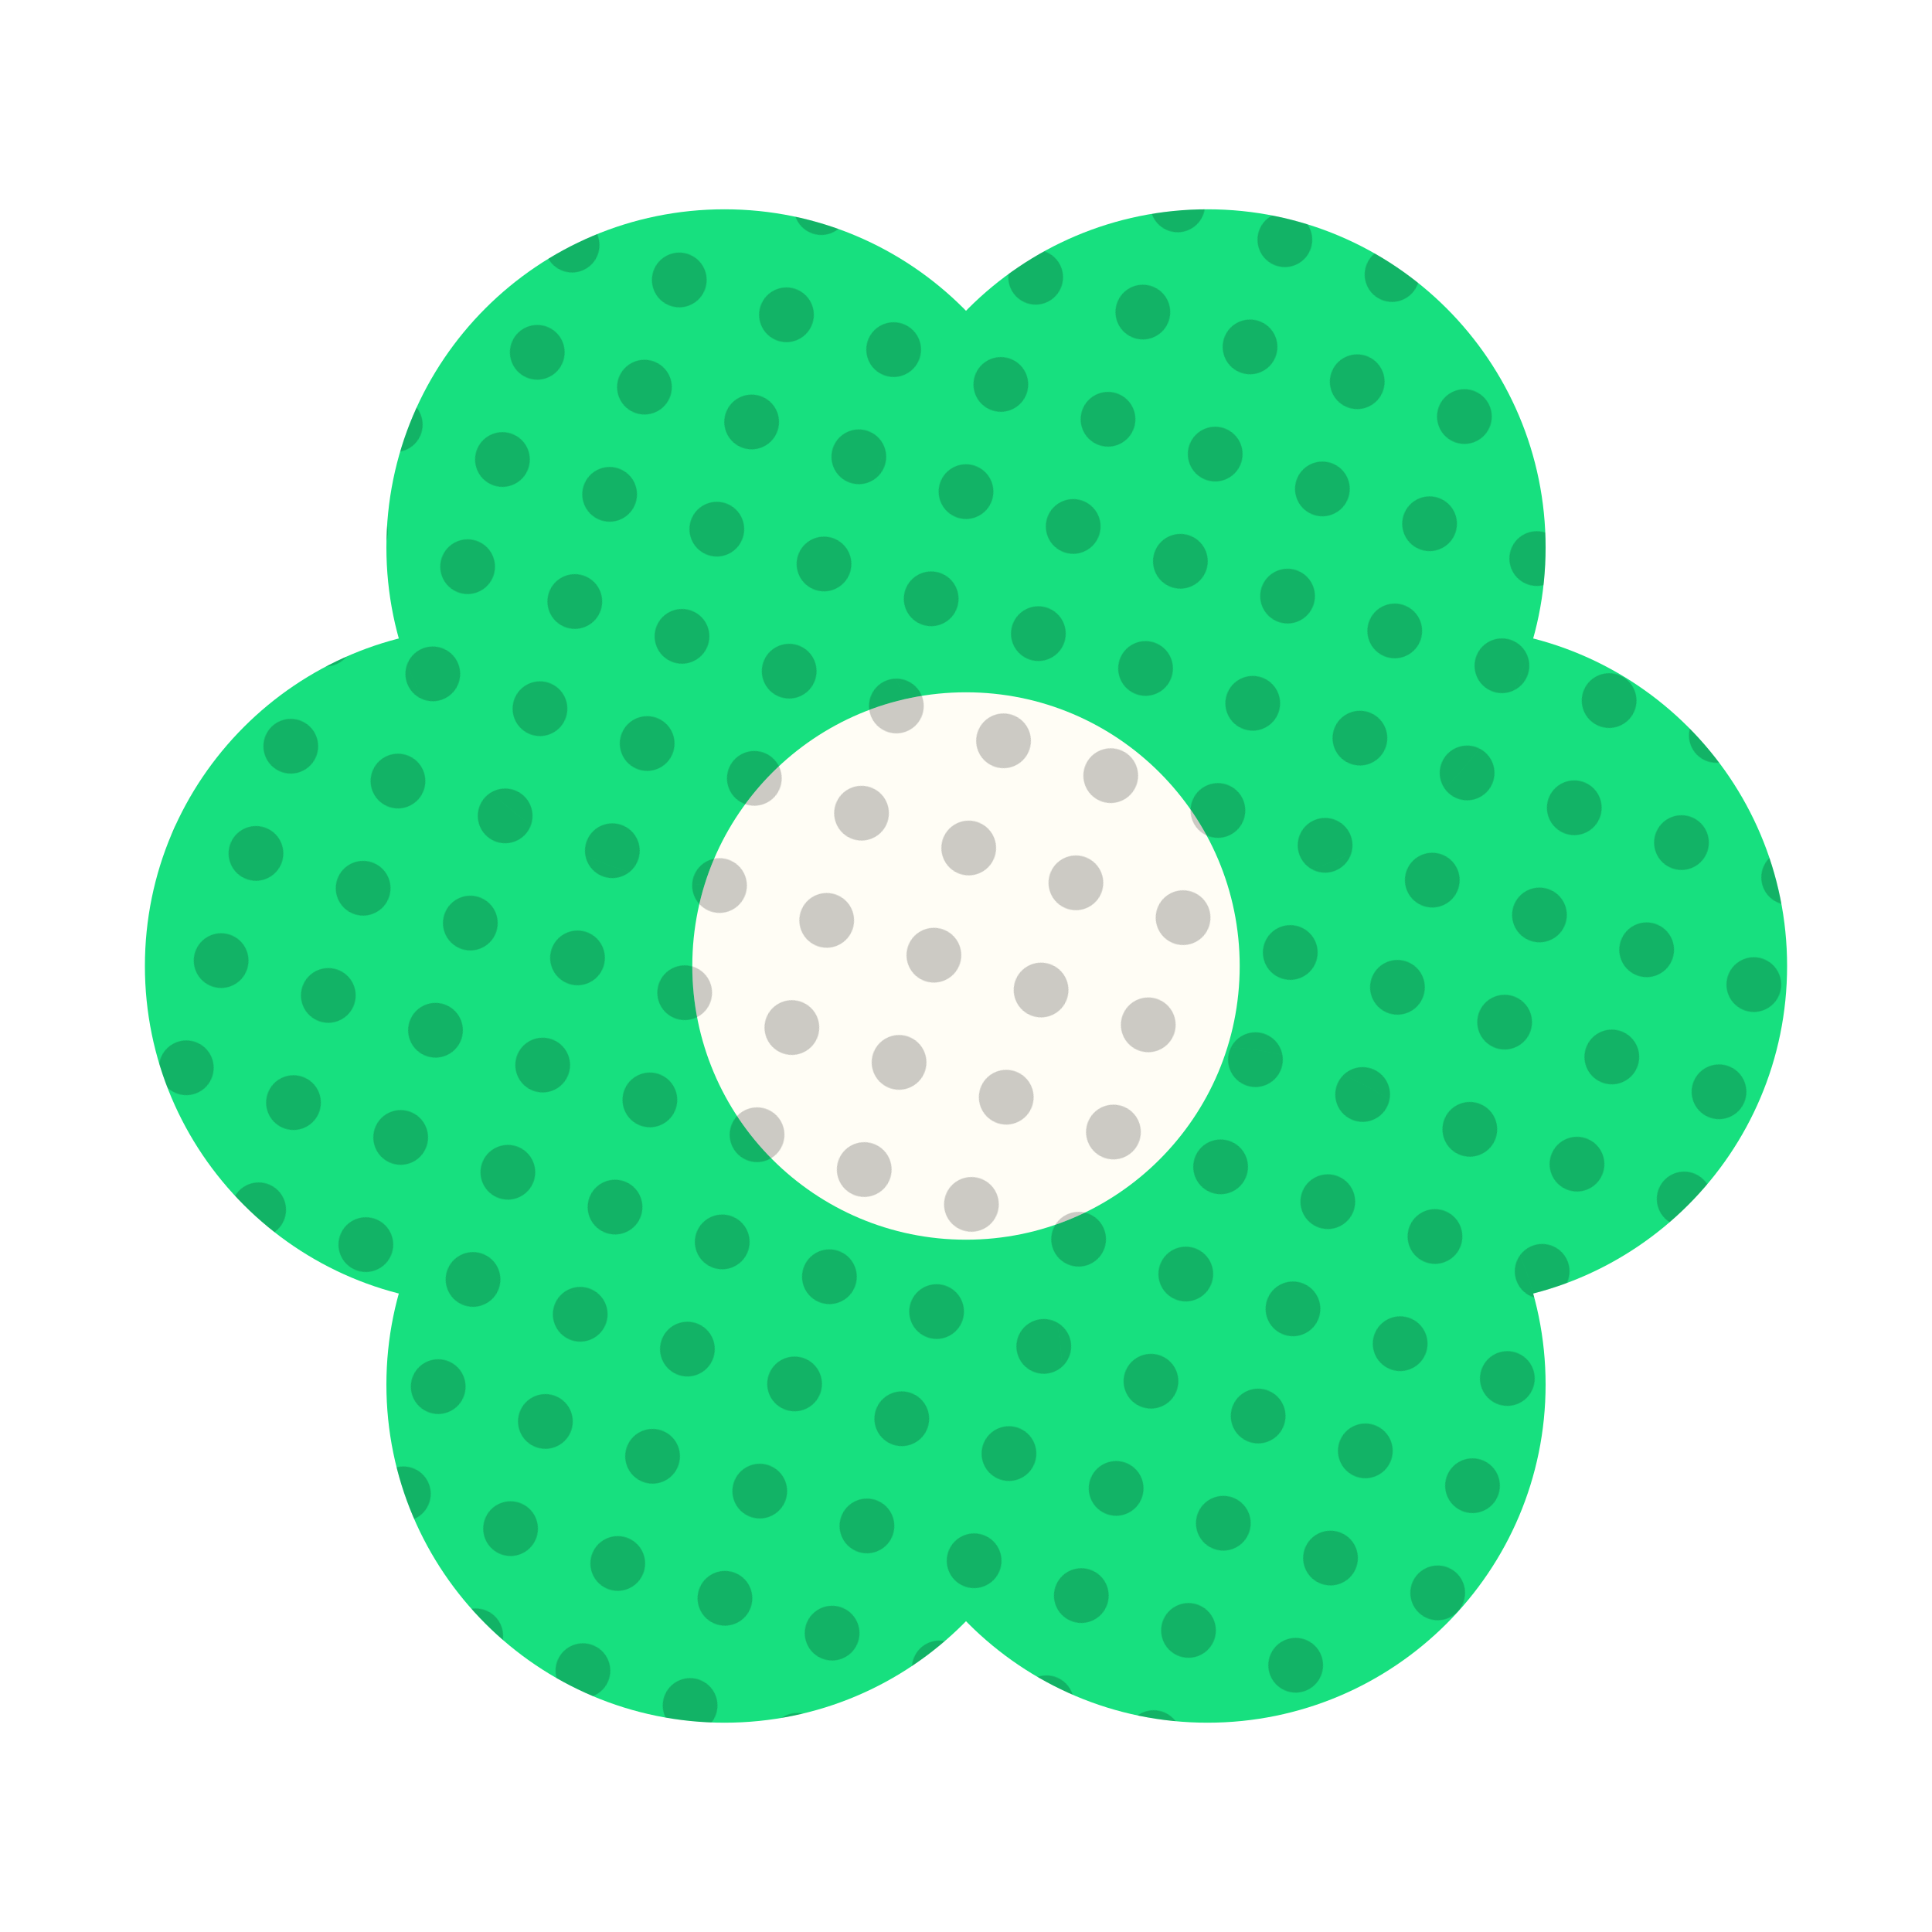
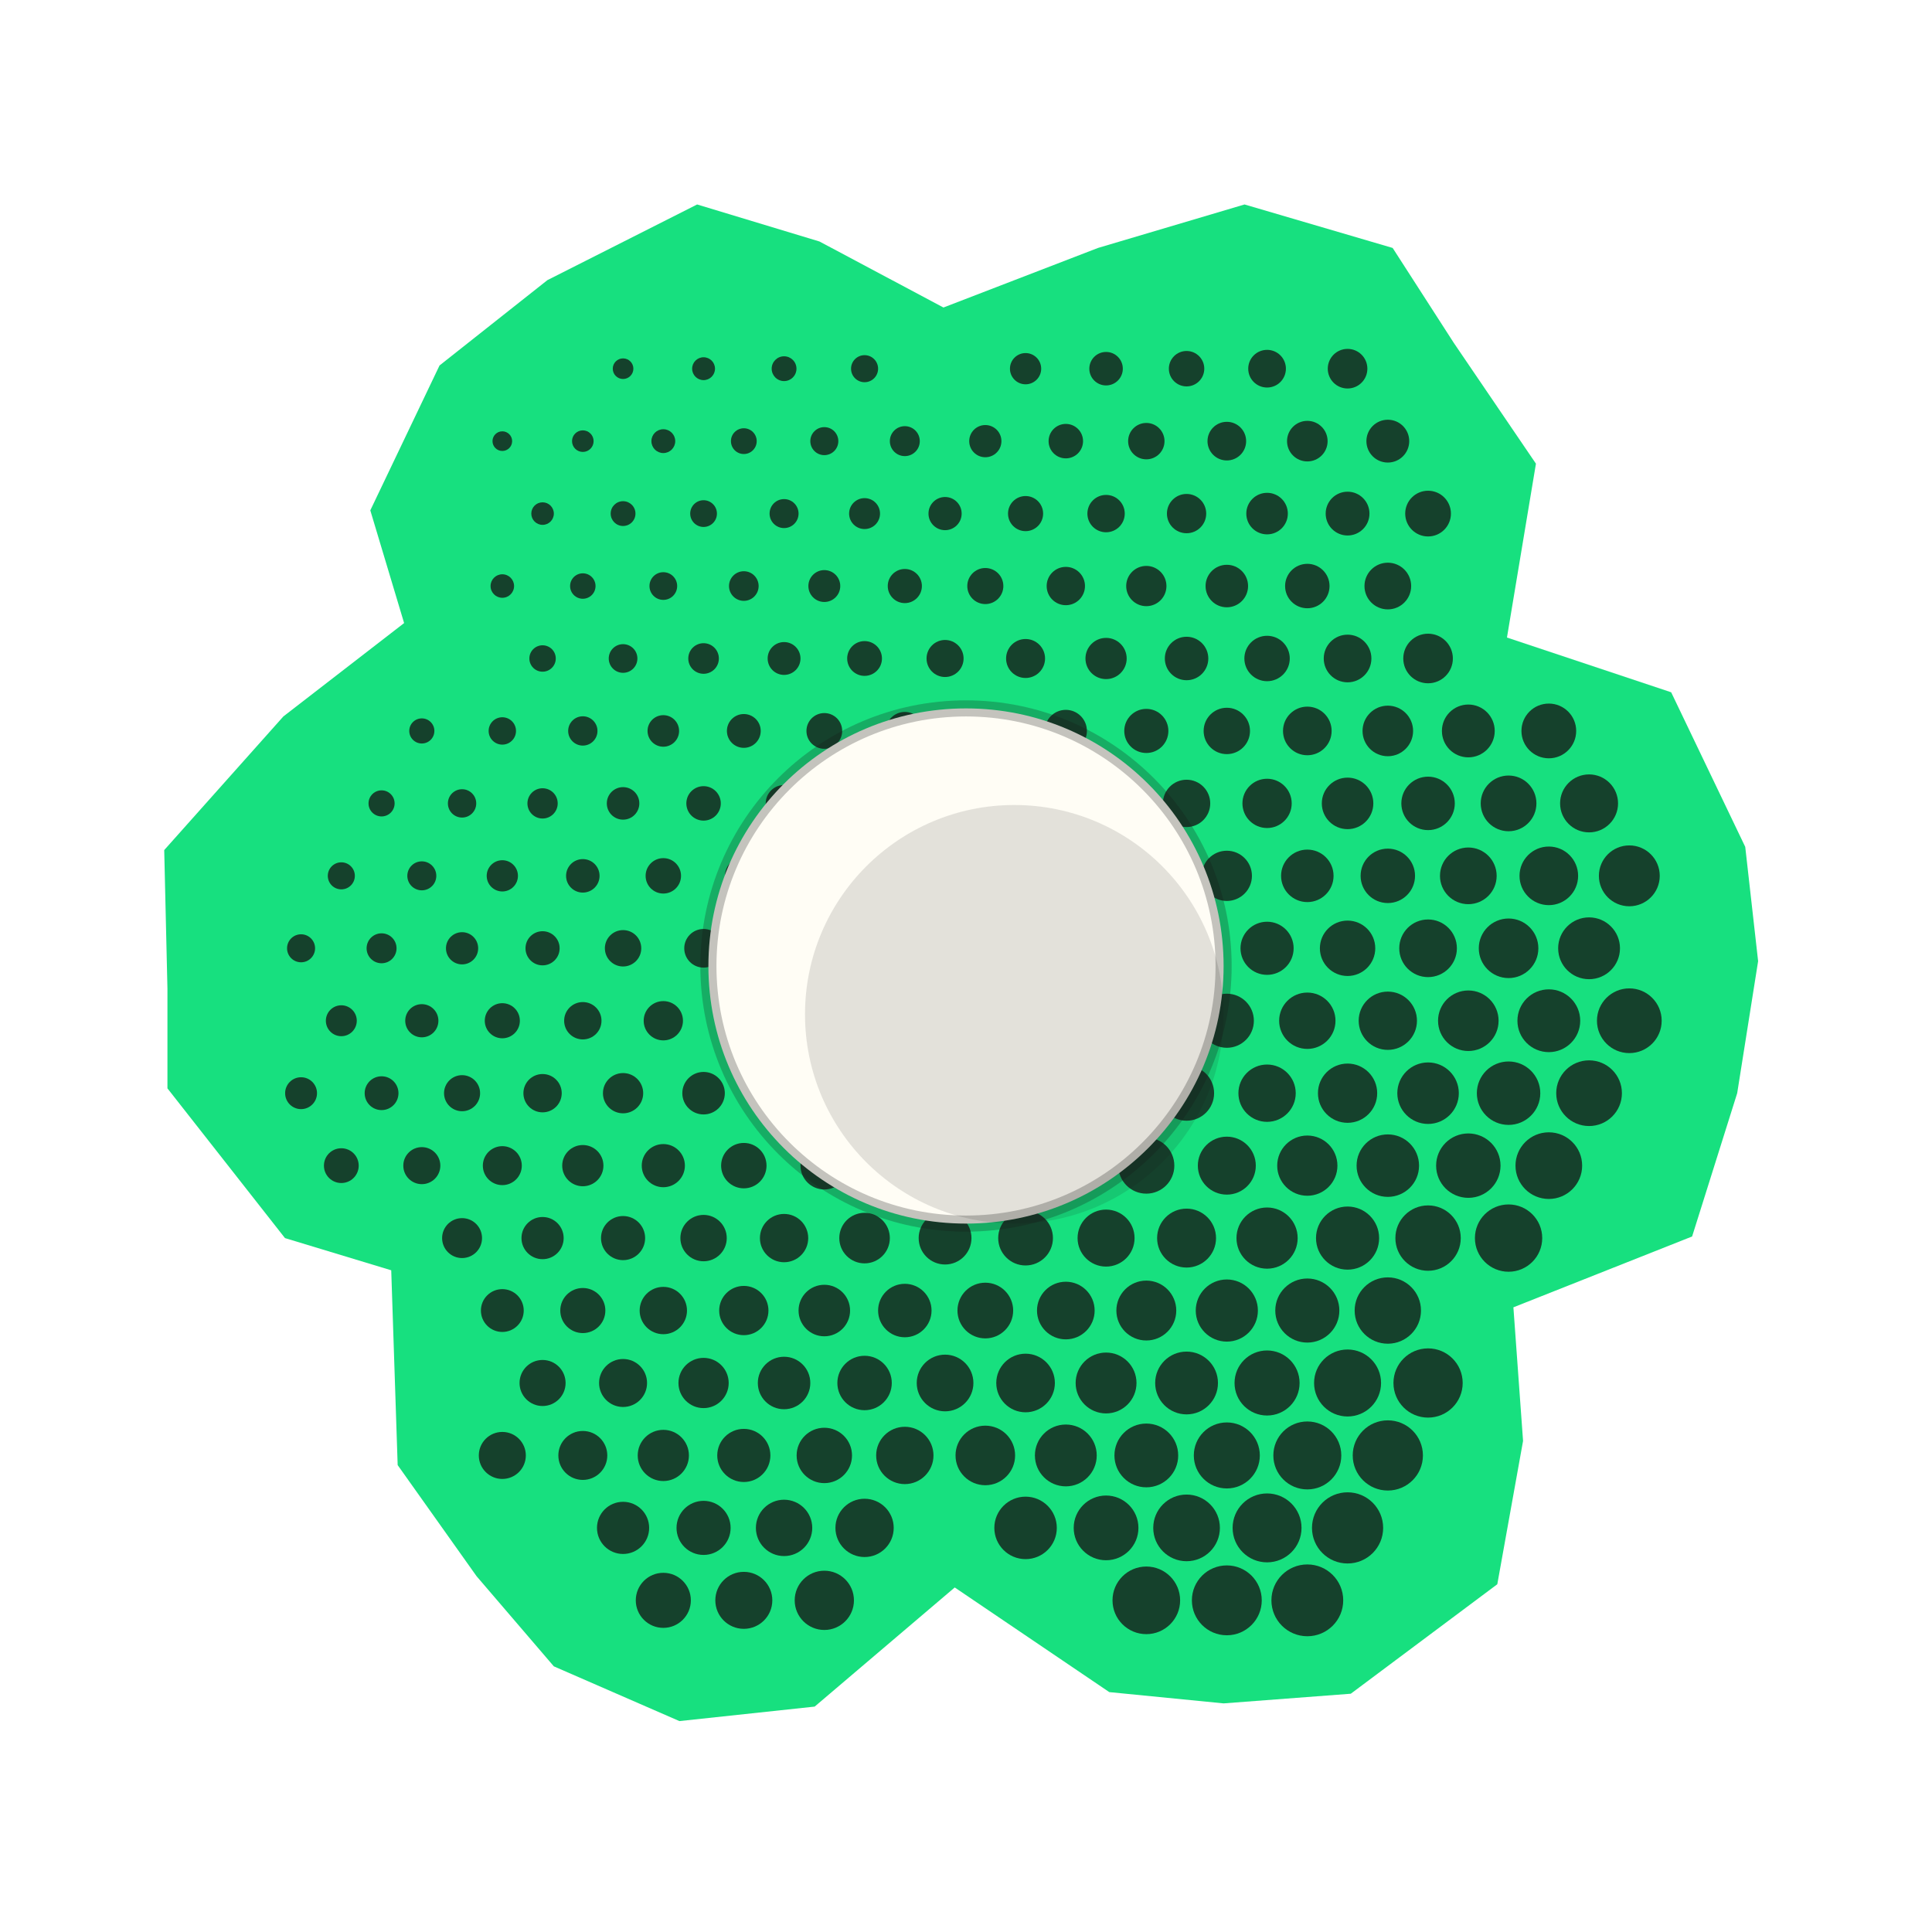
<svg xmlns="http://www.w3.org/2000/svg" viewBox="0 0 120 120">
-   <defs>
-     <pattern id="ht3" width="7" height="7" patternUnits="userSpaceOnUse" patternTransform="rotate(18)">
-       <circle cx="3.5" cy="3.5" r="1.7" fill="rgba(0,0,0,0.20)" />
-     </pattern>
-   </defs>
-   <circle cx="90.0" cy="60.0" r="21" fill="#17e07f" />
-   <circle cx="90.0" cy="60.0" r="21" fill="url(#ht3)" />
-   <circle cx="75.0" cy="86.0" r="21" fill="#17e07f" />
-   <circle cx="75.0" cy="86.0" r="21" fill="url(#ht3)" />
-   <circle cx="45.0" cy="86.0" r="21" fill="#17e07f" />
-   <circle cx="45.0" cy="86.0" r="21" fill="url(#ht3)" />
-   <circle cx="30.0" cy="60.0" r="21" fill="#17e07f" />
-   <circle cx="30.0" cy="60.0" r="21" fill="url(#ht3)" />
-   <circle cx="45.0" cy="34.0" r="21" fill="#17e07f" />
-   <circle cx="45.0" cy="34.0" r="21" fill="url(#ht3)" />
-   <circle cx="75.0" cy="34.0" r="21" fill="#17e07f" />
-   <circle cx="75.0" cy="34.0" r="21" fill="url(#ht3)" />
-   <circle cx="60" cy="60" r="17" fill="#fffdf5" />
-   <circle cx="60" cy="60" r="17" fill="url(#ht3)" />
+   <polygon points="109.2,59.7 107.9,67.9 105.1,76.8 94.0,81.2 94.6,89.5 93.0,98.4 83.9,105.2 76.0,105.8 68.9,105.1 59.3,98.6 50.6,106.0 42.2,106.9 34.4,103.5 29.6,97.9 24.7,91.0 24.3,78.9 17.7,76.9 10.4,67.6 10.4,61.4 10.2,52.8 17.6,44.5 25.1,38.7 23.0,31.7 27.3,22.7 34.0,17.4 43.3,12.7 50.9,15.0 58.6,19.1 68.2,15.4 77.3,12.7 86.5,15.4 90.3,21.3 95.4,28.8 93.6,39.6 103.8,43.0 108.4,52.6" fill="#17e07f" />
+   <circle cx="38.7" cy="22.9" r="0.64" fill="#141414" opacity="0.78" />
+   <circle cx="43.7" cy="22.9" r="0.71" fill="#141414" opacity="0.78" />
+   <circle cx="48.7" cy="22.9" r="0.77" fill="#141414" opacity="0.78" />
+   <circle cx="53.7" cy="22.9" r="0.84" fill="#141414" opacity="0.78" />
+   <circle cx="63.7" cy="22.9" r="0.97" fill="#141414" opacity="0.78" />
+   <circle cx="68.7" cy="22.9" r="1.04" fill="#141414" opacity="0.78" />
+   <circle cx="73.7" cy="22.9" r="1.10" fill="#141414" opacity="0.78" />
+   <circle cx="78.7" cy="22.9" r="1.17" fill="#141414" opacity="0.78" />
+   <circle cx="83.7" cy="22.9" r="1.23" fill="#141414" opacity="0.78" />
+   <circle cx="31.2" cy="27.4" r="0.61" fill="#141414" opacity="0.78" />
+   <circle cx="36.2" cy="27.4" r="0.67" fill="#141414" opacity="0.78" />
+   <circle cx="41.2" cy="27.4" r="0.74" fill="#141414" opacity="0.78" />
+   <circle cx="46.2" cy="27.4" r="0.80" fill="#141414" opacity="0.78" />
+   <circle cx="51.2" cy="27.4" r="0.87" fill="#141414" opacity="0.78" />
+   <circle cx="56.2" cy="27.4" r="0.93" fill="#141414" opacity="0.78" />
+   <circle cx="61.2" cy="27.4" r="1.00" fill="#141414" opacity="0.78" />
+   <circle cx="66.2" cy="27.4" r="1.07" fill="#141414" opacity="0.78" />
+   <circle cx="71.2" cy="27.4" r="1.13" fill="#141414" opacity="0.78" />
+   <circle cx="76.2" cy="27.4" r="1.20" fill="#141414" opacity="0.78" />
+   <circle cx="81.2" cy="27.4" r="1.26" fill="#141414" opacity="0.78" />
+   <circle cx="86.2" cy="27.4" r="1.33" fill="#141414" opacity="0.78" />
+   <circle cx="33.7" cy="31.9" r="0.70" fill="#141414" opacity="0.78" />
+   <circle cx="38.7" cy="31.9" r="0.77" fill="#141414" opacity="0.78" />
+   <circle cx="43.7" cy="31.9" r="0.83" fill="#141414" opacity="0.78" />
+   <circle cx="48.7" cy="31.9" r="0.90" fill="#141414" opacity="0.78" />
+   <circle cx="53.7" cy="31.9" r="0.96" fill="#141414" opacity="0.78" />
+   <circle cx="58.7" cy="31.9" r="1.03" fill="#141414" opacity="0.78" />
+   <circle cx="63.7" cy="31.9" r="1.09" fill="#141414" opacity="0.78" />
+   <circle cx="68.7" cy="31.9" r="1.16" fill="#141414" opacity="0.78" />
+   <circle cx="73.7" cy="31.9" r="1.22" fill="#141414" opacity="0.78" />
+   <circle cx="78.7" cy="31.9" r="1.29" fill="#141414" opacity="0.78" />
+   <circle cx="83.7" cy="31.9" r="1.36" fill="#141414" opacity="0.78" />
+   <circle cx="88.7" cy="31.9" r="1.42" fill="#141414" opacity="0.78" />
+   <circle cx="31.2" cy="36.4" r="0.73" fill="#141414" opacity="0.78" />
+   <circle cx="36.2" cy="36.4" r="0.79" fill="#141414" opacity="0.78" />
+   <circle cx="41.2" cy="36.4" r="0.86" fill="#141414" opacity="0.78" />
+   <circle cx="46.2" cy="36.4" r="0.92" fill="#141414" opacity="0.78" />
+   <circle cx="51.2" cy="36.4" r="0.99" fill="#141414" opacity="0.78" />
+   <circle cx="56.2" cy="36.4" r="1.06" fill="#141414" opacity="0.78" />
+   <circle cx="61.2" cy="36.4" r="1.12" fill="#141414" opacity="0.78" />
+   <circle cx="66.2" cy="36.4" r="1.19" fill="#141414" opacity="0.78" />
+   <circle cx="71.2" cy="36.4" r="1.25" fill="#141414" opacity="0.78" />
+   <circle cx="76.2" cy="36.4" r="1.32" fill="#141414" opacity="0.78" />
+   <circle cx="81.2" cy="36.4" r="1.38" fill="#141414" opacity="0.78" />
+   <circle cx="86.2" cy="36.4" r="1.45" fill="#141414" opacity="0.78" />
+   <circle cx="33.7" cy="40.9" r="0.82" fill="#141414" opacity="0.78" />
+   <circle cx="38.7" cy="40.9" r="0.89" fill="#141414" opacity="0.78" />
+   <circle cx="43.7" cy="40.9" r="0.95" fill="#141414" opacity="0.78" />
+   <circle cx="48.7" cy="40.9" r="1.02" fill="#141414" opacity="0.78" />
+   <circle cx="53.7" cy="40.9" r="1.08" fill="#141414" opacity="0.78" />
+   <circle cx="58.7" cy="40.9" r="1.15" fill="#141414" opacity="0.78" />
+   <circle cx="63.7" cy="40.9" r="1.21" fill="#141414" opacity="0.78" />
+   <circle cx="68.7" cy="40.9" r="1.28" fill="#141414" opacity="0.78" />
+   <circle cx="73.7" cy="40.9" r="1.35" fill="#141414" opacity="0.78" />
+   <circle cx="78.7" cy="40.9" r="1.41" fill="#141414" opacity="0.78" />
+   <circle cx="83.7" cy="40.9" r="1.48" fill="#141414" opacity="0.78" />
+   <circle cx="88.7" cy="40.9" r="1.54" fill="#141414" opacity="0.78" />
+   <circle cx="26.2" cy="45.4" r="0.78" fill="#141414" opacity="0.78" />
+   <circle cx="31.2" cy="45.4" r="0.85" fill="#141414" opacity="0.78" />
+   <circle cx="36.2" cy="45.4" r="0.91" fill="#141414" opacity="0.78" />
+   <circle cx="41.2" cy="45.4" r="0.98" fill="#141414" opacity="0.78" />
+   <circle cx="46.2" cy="45.4" r="1.05" fill="#141414" opacity="0.78" />
+   <circle cx="51.2" cy="45.4" r="1.11" fill="#141414" opacity="0.78" />
+   <circle cx="56.2" cy="45.4" r="1.18" fill="#141414" opacity="0.78" />
+   <circle cx="61.2" cy="45.4" r="1.24" fill="#141414" opacity="0.78" />
+   <circle cx="66.2" cy="45.4" r="1.31" fill="#141414" opacity="0.78" />
+   <circle cx="71.2" cy="45.4" r="1.37" fill="#141414" opacity="0.78" />
+   <circle cx="76.2" cy="45.4" r="1.44" fill="#141414" opacity="0.78" />
+   <circle cx="81.2" cy="45.4" r="1.51" fill="#141414" opacity="0.78" />
+   <circle cx="86.2" cy="45.4" r="1.57" fill="#141414" opacity="0.78" />
+   <circle cx="91.2" cy="45.4" r="1.64" fill="#141414" opacity="0.78" />
+   <circle cx="96.2" cy="45.4" r="1.70" fill="#141414" opacity="0.78" />
+   <circle cx="23.7" cy="49.9" r="0.81" fill="#141414" opacity="0.78" />
+   <circle cx="28.7" cy="49.9" r="0.88" fill="#141414" opacity="0.78" />
+   <circle cx="33.7" cy="49.9" r="0.94" fill="#141414" opacity="0.78" />
+   <circle cx="38.7" cy="49.9" r="1.01" fill="#141414" opacity="0.78" />
+   <circle cx="43.7" cy="49.9" r="1.07" fill="#141414" opacity="0.78" />
+   <circle cx="48.7" cy="49.9" r="1.14" fill="#141414" opacity="0.78" />
+   <circle cx="53.7" cy="49.9" r="1.20" fill="#141414" opacity="0.78" />
+   <circle cx="58.7" cy="49.9" r="1.27" fill="#141414" opacity="0.78" />
+   <circle cx="63.7" cy="49.9" r="1.34" fill="#141414" opacity="0.78" />
+   <circle cx="68.7" cy="49.9" r="1.40" fill="#141414" opacity="0.78" />
+   <circle cx="73.7" cy="49.9" r="1.47" fill="#141414" opacity="0.78" />
+   <circle cx="78.7" cy="49.9" r="1.53" fill="#141414" opacity="0.78" />
+   <circle cx="83.7" cy="49.9" r="1.60" fill="#141414" opacity="0.78" />
+   <circle cx="88.7" cy="49.9" r="1.66" fill="#141414" opacity="0.78" />
+   <circle cx="93.7" cy="49.9" r="1.73" fill="#141414" opacity="0.78" />
+   <circle cx="98.7" cy="49.9" r="1.80" fill="#141414" opacity="0.78" />
+   <circle cx="21.2" cy="54.4" r="0.84" fill="#141414" opacity="0.78" />
+   <circle cx="26.2" cy="54.4" r="0.90" fill="#141414" opacity="0.78" />
+   <circle cx="31.2" cy="54.4" r="0.97" fill="#141414" opacity="0.78" />
+   <circle cx="36.2" cy="54.4" r="1.04" fill="#141414" opacity="0.78" />
+   <circle cx="41.2" cy="54.4" r="1.10" fill="#141414" opacity="0.78" />
+   <circle cx="46.2" cy="54.4" r="1.17" fill="#141414" opacity="0.78" />
+   <circle cx="51.2" cy="54.4" r="1.23" fill="#141414" opacity="0.78" />
+   <circle cx="56.2" cy="54.4" r="1.30" fill="#141414" opacity="0.78" />
+   <circle cx="61.2" cy="54.4" r="1.36" fill="#141414" opacity="0.78" />
+   <circle cx="66.2" cy="54.4" r="1.43" fill="#141414" opacity="0.78" />
+   <circle cx="71.2" cy="54.4" r="1.50" fill="#141414" opacity="0.78" />
+   <circle cx="76.2" cy="54.4" r="1.56" fill="#141414" opacity="0.78" />
+   <circle cx="81.2" cy="54.4" r="1.63" fill="#141414" opacity="0.78" />
+   <circle cx="86.2" cy="54.4" r="1.69" fill="#141414" opacity="0.78" />
+   <circle cx="91.2" cy="54.4" r="1.76" fill="#141414" opacity="0.78" />
+   <circle cx="96.2" cy="54.4" r="1.82" fill="#141414" opacity="0.78" />
+   <circle cx="101.2" cy="54.4" r="1.89" fill="#141414" opacity="0.78" />
+   <circle cx="18.7" cy="58.9" r="0.87" fill="#141414" opacity="0.78" />
+   <circle cx="23.7" cy="58.9" r="0.93" fill="#141414" opacity="0.78" />
+   <circle cx="28.7" cy="58.9" r="1.00" fill="#141414" opacity="0.78" />
+   <circle cx="33.7" cy="58.9" r="1.06" fill="#141414" opacity="0.78" />
+   <circle cx="38.7" cy="58.9" r="1.13" fill="#141414" opacity="0.78" />
+   <circle cx="43.7" cy="58.9" r="1.20" fill="#141414" opacity="0.78" />
+   <circle cx="48.7" cy="58.9" r="1.26" fill="#141414" opacity="0.78" />
+   <circle cx="53.7" cy="58.9" r="1.33" fill="#141414" opacity="0.78" />
+   <circle cx="58.7" cy="58.9" r="1.39" fill="#141414" opacity="0.78" />
+   <circle cx="63.7" cy="58.9" r="1.46" fill="#141414" opacity="0.78" />
+   <circle cx="68.7" cy="58.9" r="1.52" fill="#141414" opacity="0.78" />
+   <circle cx="73.7" cy="58.9" r="1.59" fill="#141414" opacity="0.78" />
+   <circle cx="78.7" cy="58.9" r="1.65" fill="#141414" opacity="0.78" />
+   <circle cx="83.7" cy="58.9" r="1.72" fill="#141414" opacity="0.78" />
+   <circle cx="88.7" cy="58.9" r="1.79" fill="#141414" opacity="0.78" />
+   <circle cx="93.7" cy="58.9" r="1.85" fill="#141414" opacity="0.78" />
+   <circle cx="98.7" cy="58.9" r="1.92" fill="#141414" opacity="0.78" />
+   <circle cx="21.2" cy="63.4" r="0.96" fill="#141414" opacity="0.78" />
+   <circle cx="26.2" cy="63.4" r="1.03" fill="#141414" opacity="0.78" />
+   <circle cx="31.2" cy="63.4" r="1.09" fill="#141414" opacity="0.78" />
+   <circle cx="36.2" cy="63.4" r="1.16" fill="#141414" opacity="0.78" />
+   <circle cx="41.2" cy="63.4" r="1.22" fill="#141414" opacity="0.78" />
+   <circle cx="46.2" cy="63.4" r="1.29" fill="#141414" opacity="0.78" />
+   <circle cx="51.2" cy="63.4" r="1.35" fill="#141414" opacity="0.78" />
+   <circle cx="56.2" cy="63.4" r="1.42" fill="#141414" opacity="0.78" />
+   <circle cx="61.2" cy="63.4" r="1.49" fill="#141414" opacity="0.78" />
+   <circle cx="66.2" cy="63.4" r="1.55" fill="#141414" opacity="0.78" />
+   <circle cx="71.2" cy="63.4" r="1.62" fill="#141414" opacity="0.78" />
+   <circle cx="76.2" cy="63.4" r="1.68" fill="#141414" opacity="0.78" />
+   <circle cx="81.2" cy="63.4" r="1.75" fill="#141414" opacity="0.78" />
+   <circle cx="86.2" cy="63.4" r="1.81" fill="#141414" opacity="0.78" />
+   <circle cx="91.2" cy="63.4" r="1.88" fill="#141414" opacity="0.78" />
+   <circle cx="96.2" cy="63.4" r="1.95" fill="#141414" opacity="0.78" />
+   <circle cx="101.2" cy="63.4" r="2.01" fill="#141414" opacity="0.78" />
+   <circle cx="18.7" cy="67.9" r="0.99" fill="#141414" opacity="0.78" />
+   <circle cx="23.7" cy="67.9" r="1.05" fill="#141414" opacity="0.78" />
+   <circle cx="28.7" cy="67.9" r="1.12" fill="#141414" opacity="0.78" />
+   <circle cx="33.7" cy="67.9" r="1.19" fill="#141414" opacity="0.78" />
+   <circle cx="38.7" cy="67.9" r="1.25" fill="#141414" opacity="0.78" />
+   <circle cx="43.7" cy="67.9" r="1.32" fill="#141414" opacity="0.78" />
+   <circle cx="48.7" cy="67.9" r="1.38" fill="#141414" opacity="0.78" />
+   <circle cx="53.7" cy="67.9" r="1.45" fill="#141414" opacity="0.78" />
+   <circle cx="58.7" cy="67.9" r="1.51" fill="#141414" opacity="0.78" />
+   <circle cx="63.7" cy="67.9" r="1.58" fill="#141414" opacity="0.78" />
+   <circle cx="68.7" cy="67.9" r="1.64" fill="#141414" opacity="0.78" />
+   <circle cx="73.7" cy="67.9" r="1.71" fill="#141414" opacity="0.78" />
+   <circle cx="78.7" cy="67.9" r="1.78" fill="#141414" opacity="0.78" />
+   <circle cx="83.7" cy="67.9" r="1.84" fill="#141414" opacity="0.78" />
+   <circle cx="88.7" cy="67.9" r="1.91" fill="#141414" opacity="0.78" />
+   <circle cx="93.7" cy="67.9" r="1.97" fill="#141414" opacity="0.78" />
+   <circle cx="98.7" cy="67.9" r="2.04" fill="#141414" opacity="0.78" />
+   <circle cx="21.2" cy="72.4" r="1.08" fill="#141414" opacity="0.78" />
+   <circle cx="26.2" cy="72.4" r="1.15" fill="#141414" opacity="0.78" />
+   <circle cx="31.2" cy="72.4" r="1.21" fill="#141414" opacity="0.78" />
+   <circle cx="36.2" cy="72.4" r="1.28" fill="#141414" opacity="0.78" />
+   <circle cx="41.2" cy="72.4" r="1.34" fill="#141414" opacity="0.78" />
+   <circle cx="46.2" cy="72.4" r="1.41" fill="#141414" opacity="0.78" />
+   <circle cx="51.2" cy="72.4" r="1.48" fill="#141414" opacity="0.78" />
+   <circle cx="56.2" cy="72.4" r="1.54" fill="#141414" opacity="0.78" />
+   <circle cx="61.2" cy="72.4" r="1.61" fill="#141414" opacity="0.78" />
+   <circle cx="66.2" cy="72.4" r="1.67" fill="#141414" opacity="0.78" />
+   <circle cx="71.2" cy="72.4" r="1.74" fill="#141414" opacity="0.78" />
+   <circle cx="76.2" cy="72.4" r="1.80" fill="#141414" opacity="0.78" />
+   <circle cx="81.2" cy="72.4" r="1.87" fill="#141414" opacity="0.78" />
+   <circle cx="86.2" cy="72.4" r="1.94" fill="#141414" opacity="0.78" />
+   <circle cx="91.2" cy="72.4" r="2.00" fill="#141414" opacity="0.78" />
+   <circle cx="96.2" cy="72.4" r="2.07" fill="#141414" opacity="0.78" />
+   <circle cx="28.7" cy="76.9" r="1.24" fill="#141414" opacity="0.78" />
+   <circle cx="33.7" cy="76.9" r="1.31" fill="#141414" opacity="0.78" />
+   <circle cx="38.7" cy="76.9" r="1.37" fill="#141414" opacity="0.78" />
+   <circle cx="43.7" cy="76.9" r="1.44" fill="#141414" opacity="0.78" />
+   <circle cx="48.7" cy="76.9" r="1.50" fill="#141414" opacity="0.78" />
+   <circle cx="53.7" cy="76.9" r="1.57" fill="#141414" opacity="0.78" />
+   <circle cx="58.7" cy="76.9" r="1.64" fill="#141414" opacity="0.78" />
+   <circle cx="63.7" cy="76.9" r="1.70" fill="#141414" opacity="0.78" />
+   <circle cx="68.7" cy="76.9" r="1.77" fill="#141414" opacity="0.78" />
+   <circle cx="73.7" cy="76.9" r="1.83" fill="#141414" opacity="0.78" />
+   <circle cx="78.7" cy="76.9" r="1.90" fill="#141414" opacity="0.78" />
+   <circle cx="83.7" cy="76.9" r="1.96" fill="#141414" opacity="0.78" />
+   <circle cx="88.7" cy="76.9" r="2.03" fill="#141414" opacity="0.78" />
+   <circle cx="93.7" cy="76.9" r="2.09" fill="#141414" opacity="0.78" />
+   <circle cx="31.2" cy="81.4" r="1.33" fill="#141414" opacity="0.78" />
+   <circle cx="36.2" cy="81.4" r="1.40" fill="#141414" opacity="0.78" />
+   <circle cx="41.2" cy="81.4" r="1.47" fill="#141414" opacity="0.78" />
+   <circle cx="46.2" cy="81.4" r="1.53" fill="#141414" opacity="0.78" />
+   <circle cx="51.2" cy="81.4" r="1.60" fill="#141414" opacity="0.78" />
+   <circle cx="56.2" cy="81.4" r="1.66" fill="#141414" opacity="0.78" />
+   <circle cx="61.2" cy="81.4" r="1.73" fill="#141414" opacity="0.78" />
+   <circle cx="66.2" cy="81.4" r="1.79" fill="#141414" opacity="0.78" />
+   <circle cx="71.2" cy="81.4" r="1.86" fill="#141414" opacity="0.78" />
+   <circle cx="76.2" cy="81.4" r="1.93" fill="#141414" opacity="0.78" />
+   <circle cx="81.2" cy="81.4" r="1.99" fill="#141414" opacity="0.78" />
+   <circle cx="86.2" cy="81.4" r="2.06" fill="#141414" opacity="0.78" />
+   <circle cx="33.7" cy="85.9" r="1.43" fill="#141414" opacity="0.78" />
+   <circle cx="38.7" cy="85.9" r="1.49" fill="#141414" opacity="0.78" />
+   <circle cx="43.7" cy="85.9" r="1.56" fill="#141414" opacity="0.78" />
+   <circle cx="48.7" cy="85.9" r="1.63" fill="#141414" opacity="0.78" />
+   <circle cx="53.7" cy="85.9" r="1.69" fill="#141414" opacity="0.78" />
+   <circle cx="58.7" cy="85.9" r="1.76" fill="#141414" opacity="0.78" />
+   <circle cx="63.7" cy="85.9" r="1.82" fill="#141414" opacity="0.78" />
+   <circle cx="68.7" cy="85.9" r="1.89" fill="#141414" opacity="0.78" />
+   <circle cx="73.7" cy="85.9" r="1.95" fill="#141414" opacity="0.78" />
+   <circle cx="78.7" cy="85.9" r="2.02" fill="#141414" opacity="0.78" />
+   <circle cx="83.7" cy="85.9" r="2.08" fill="#141414" opacity="0.78" />
+   <circle cx="88.7" cy="85.9" r="2.15" fill="#141414" opacity="0.78" />
+   <circle cx="31.2" cy="90.4" r="1.46" fill="#141414" opacity="0.78" />
+   <circle cx="36.2" cy="90.4" r="1.52" fill="#141414" opacity="0.78" />
+   <circle cx="41.2" cy="90.4" r="1.59" fill="#141414" opacity="0.78" />
+   <circle cx="46.2" cy="90.4" r="1.65" fill="#141414" opacity="0.78" />
+   <circle cx="51.2" cy="90.4" r="1.72" fill="#141414" opacity="0.78" />
+   <circle cx="56.2" cy="90.4" r="1.78" fill="#141414" opacity="0.78" />
+   <circle cx="61.2" cy="90.4" r="1.85" fill="#141414" opacity="0.78" />
+   <circle cx="66.2" cy="90.4" r="1.92" fill="#141414" opacity="0.78" />
+   <circle cx="71.2" cy="90.4" r="1.98" fill="#141414" opacity="0.78" />
+   <circle cx="76.2" cy="90.4" r="2.05" fill="#141414" opacity="0.78" />
+   <circle cx="81.2" cy="90.4" r="2.11" fill="#141414" opacity="0.78" />
+   <circle cx="86.2" cy="90.4" r="2.18" fill="#141414" opacity="0.78" />
+   <circle cx="38.7" cy="94.9" r="1.62" fill="#141414" opacity="0.78" />
+   <circle cx="43.7" cy="94.9" r="1.68" fill="#141414" opacity="0.78" />
+   <circle cx="48.7" cy="94.9" r="1.75" fill="#141414" opacity="0.78" />
+   <circle cx="53.7" cy="94.9" r="1.81" fill="#141414" opacity="0.78" />
+   <circle cx="63.7" cy="94.9" r="1.94" fill="#141414" opacity="0.78" />
+   <circle cx="68.7" cy="94.9" r="2.01" fill="#141414" opacity="0.78" />
+   <circle cx="73.7" cy="94.9" r="2.07" fill="#141414" opacity="0.78" />
+   <circle cx="78.7" cy="94.9" r="2.14" fill="#141414" opacity="0.78" />
+   <circle cx="83.7" cy="94.9" r="2.21" fill="#141414" opacity="0.78" />
+   <circle cx="41.2" cy="99.4" r="1.71" fill="#141414" opacity="0.78" />
+   <circle cx="46.2" cy="99.4" r="1.77" fill="#141414" opacity="0.78" />
+   <circle cx="51.2" cy="99.4" r="1.84" fill="#141414" opacity="0.78" />
+   <circle cx="71.2" cy="99.4" r="2.10" fill="#141414" opacity="0.78" />
+   <circle cx="76.2" cy="99.4" r="2.17" fill="#141414" opacity="0.78" />
+   <circle cx="81.2" cy="99.4" r="2.23" fill="#141414" opacity="0.78" />
+   <circle cx="60" cy="60" r="16" fill="#fffdf5" />
+   <circle cx="63" cy="63" r="13" fill="#141414" opacity="0.12" />
+   <circle cx="60" cy="60" r="16" fill="none" stroke="#141414" stroke-opacity="0.25" stroke-width="1" />
</svg>
